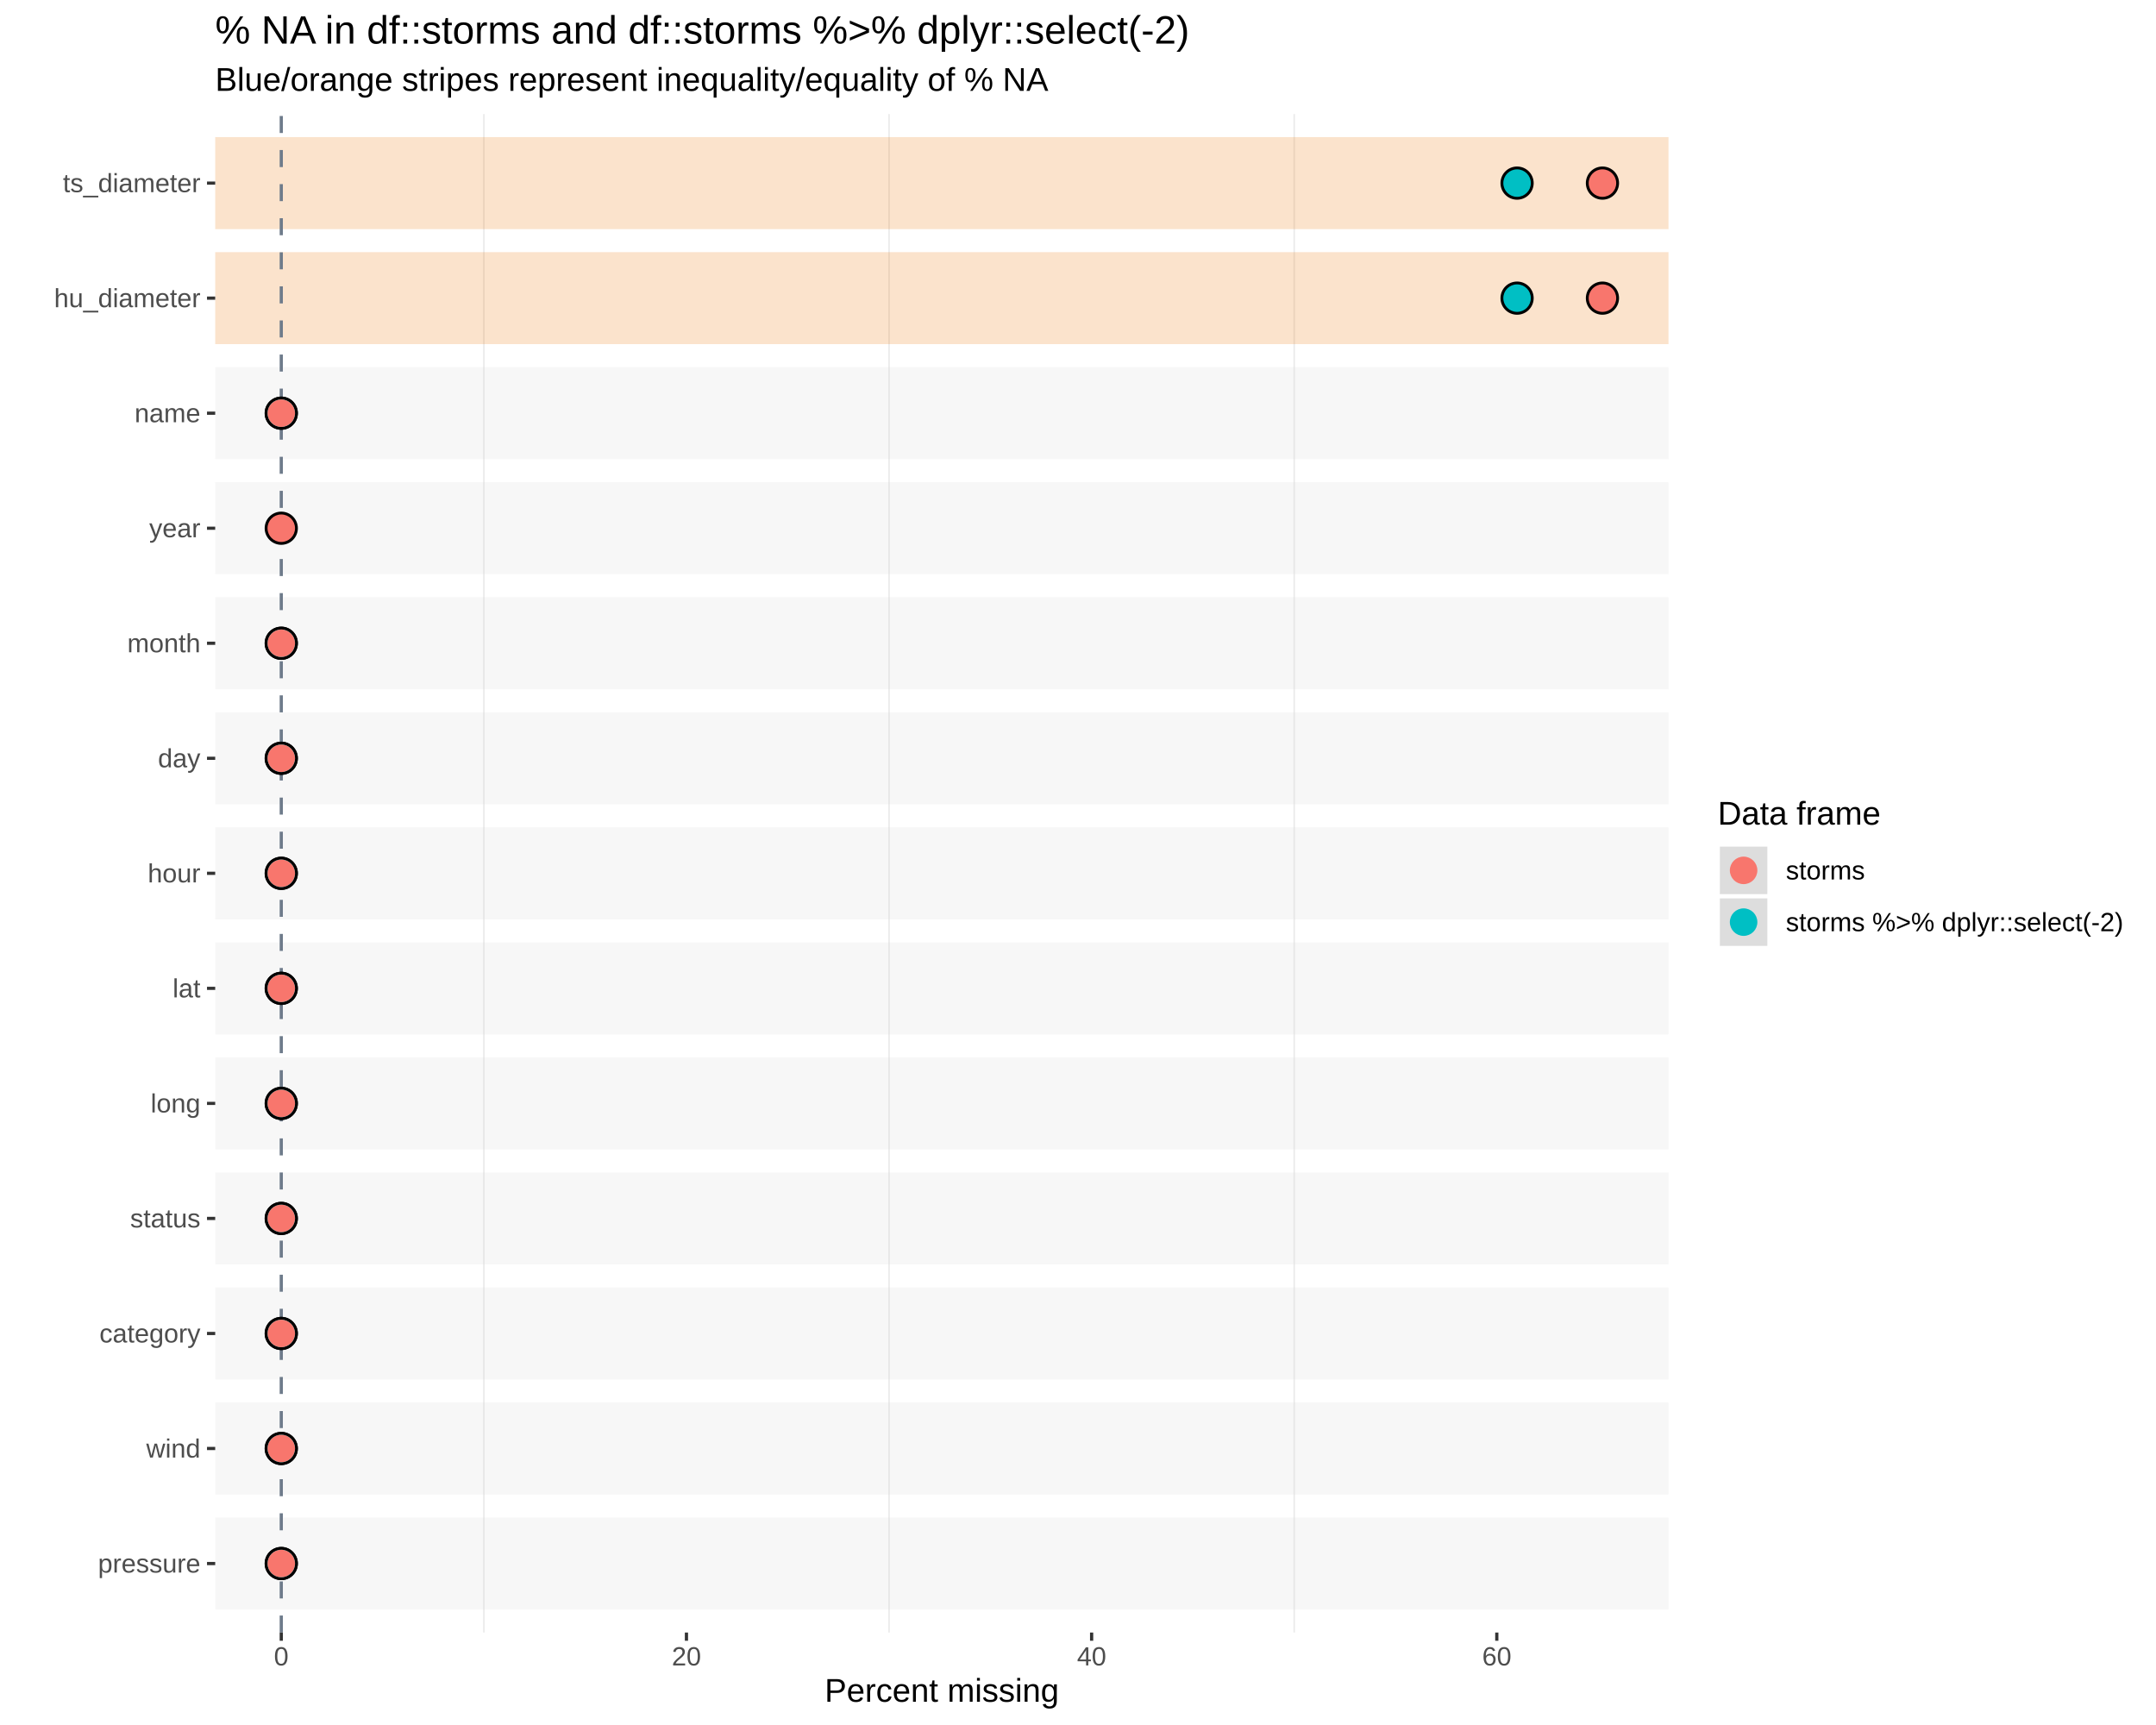
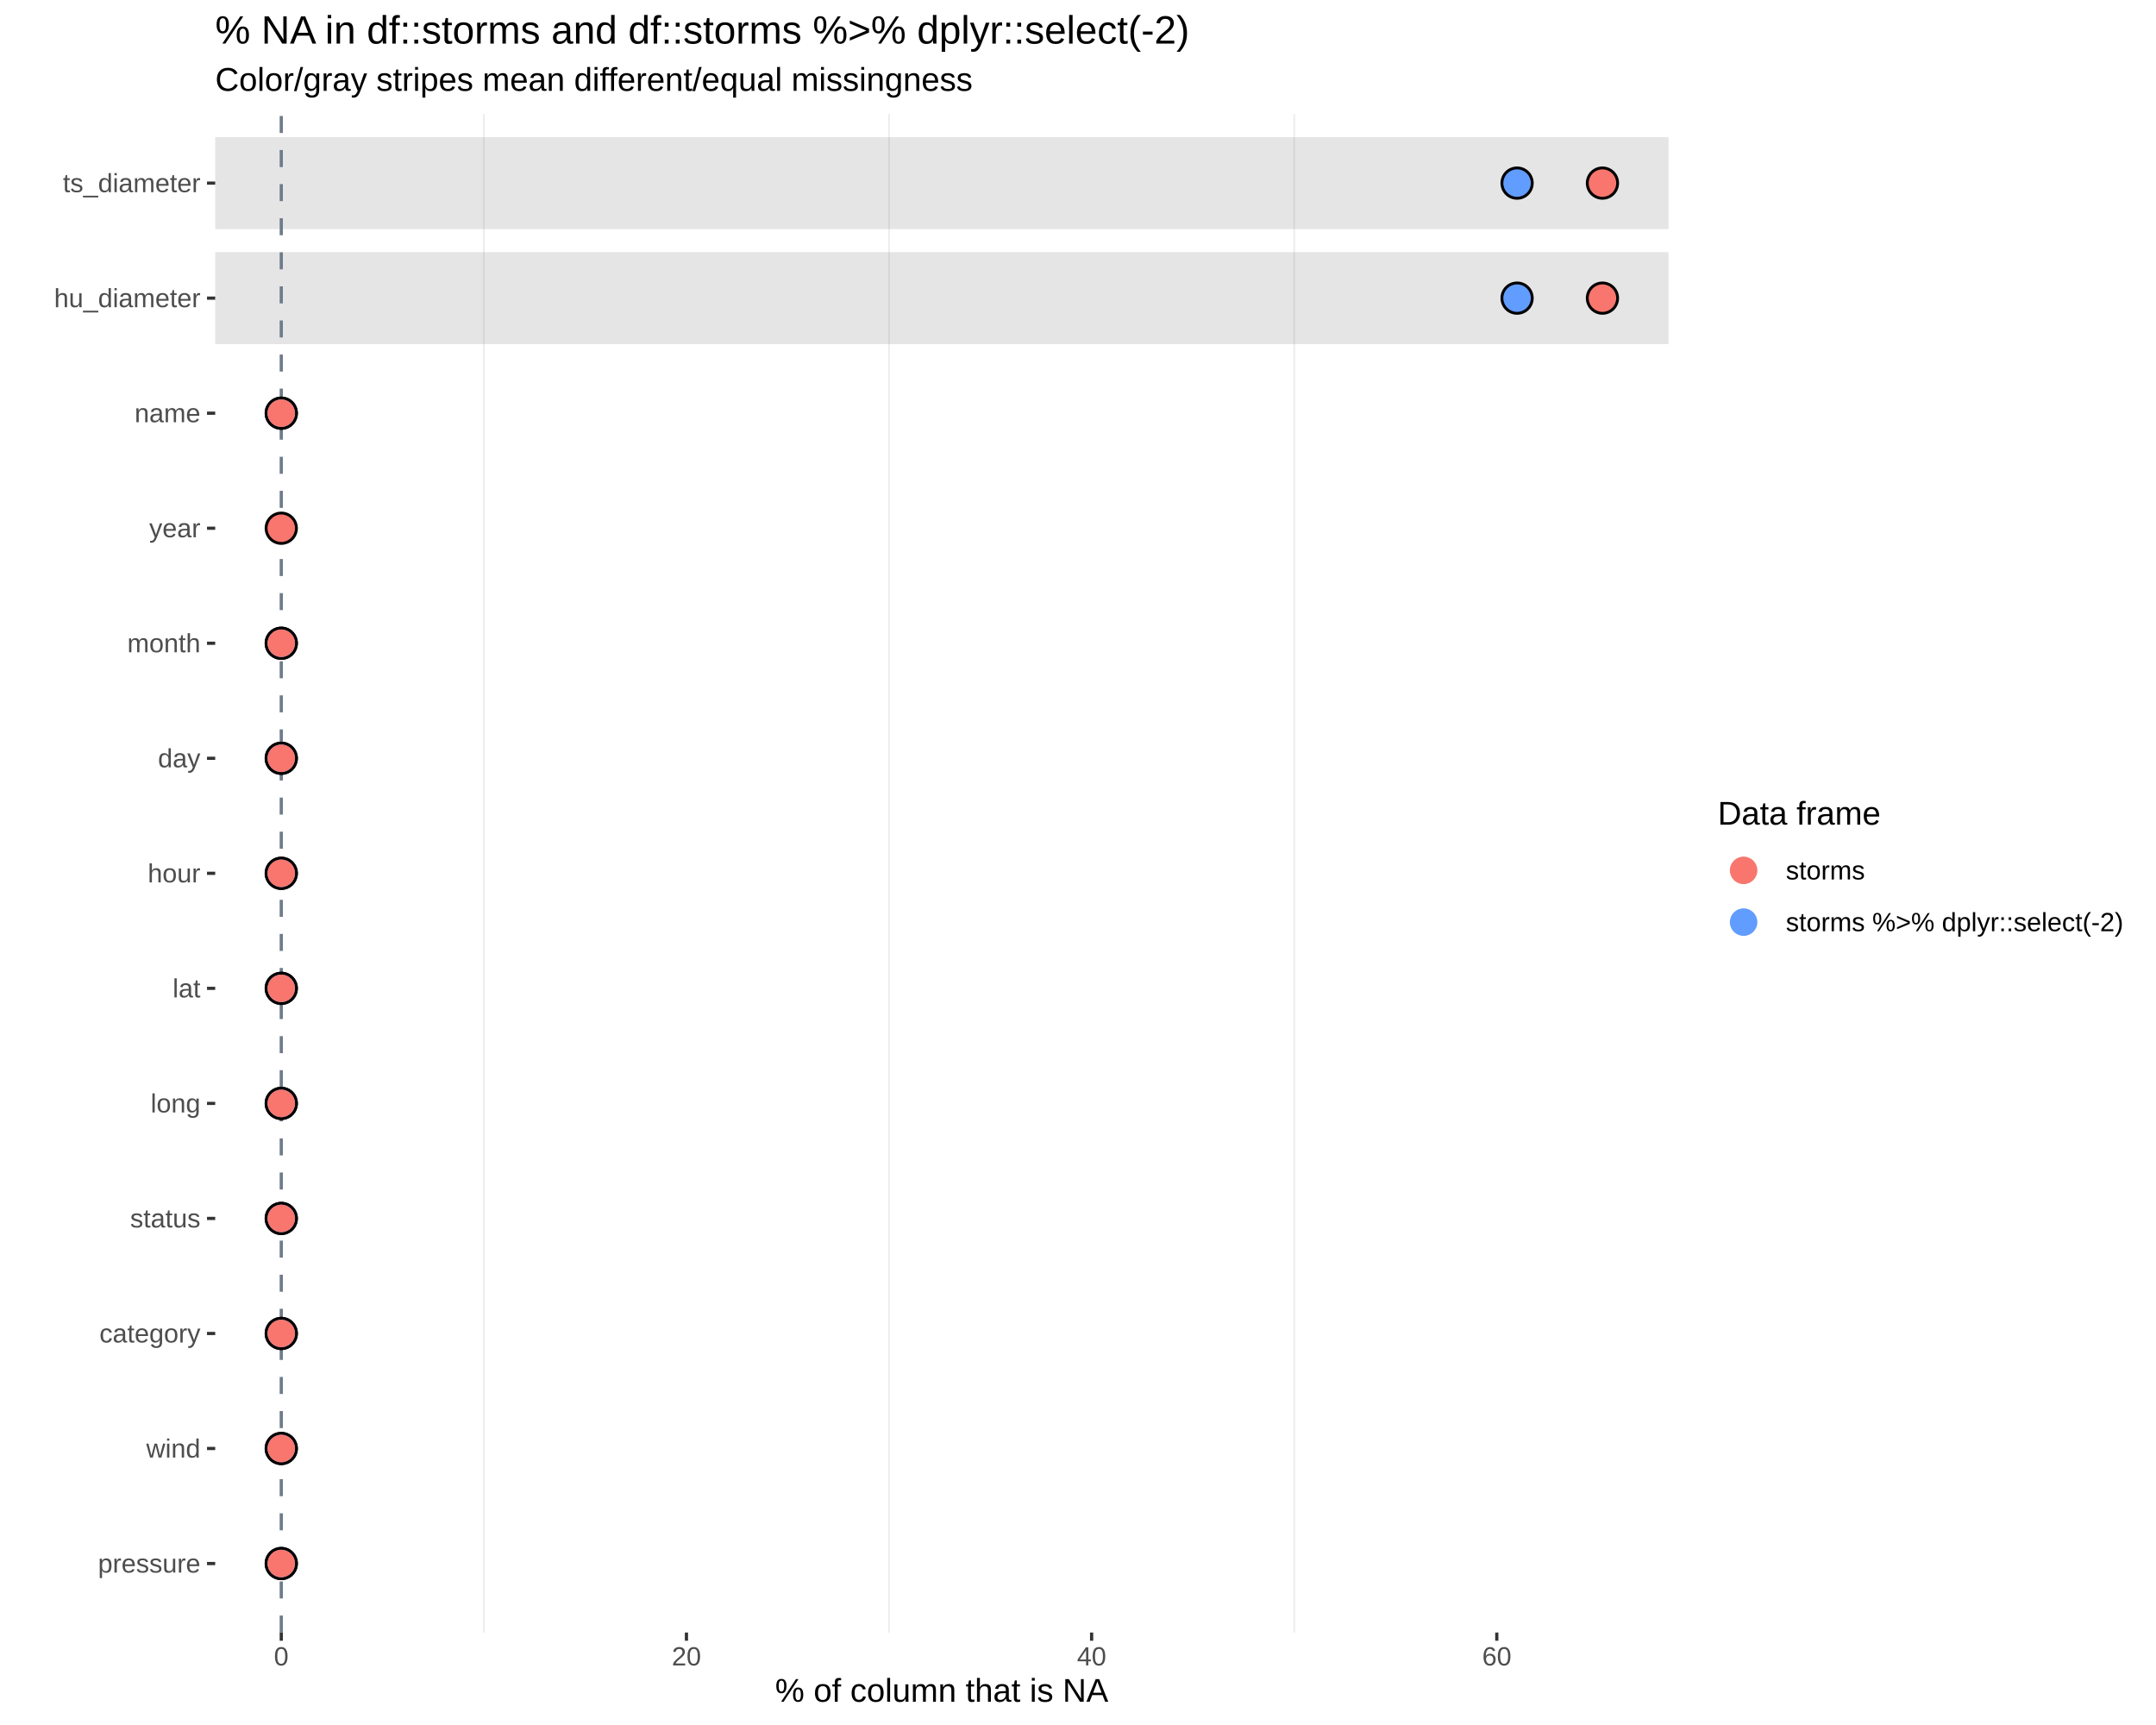
<svg xmlns="http://www.w3.org/2000/svg" viewBox="0 0 720.00 576.00">
  <defs>
    <style type="text/css">
    line, polyline, polygon, path, rect, circle {
      fill: none;
      stroke: #000000;
      stroke-linecap: round;
      stroke-linejoin: round;
      stroke-miterlimit: 10.00;
    }
  </style>
  </defs>
  <rect width="100%" height="100%" style="stroke: none; fill: #FFFFFF;" />
  <rect x="0.00" y="0.00" width="720.00" height="576.00" style="stroke-width: 1.07; stroke: #FFFFFF; fill: #FFFFFF;" />
  <defs>
    <clipPath id="cpNzEuODd8NTU3LjIwfDU0NS4xM3wzOC4wOQ==">
      <rect x="71.87" y="38.09" width="485.33" height="507.04" />
    </clipPath>
  </defs>
  <rect x="71.87" y="38.09" width="485.33" height="507.04" style="stroke-width: 1.07; stroke: none; fill: #FFFFFF;" clip-path="url(#cpNzEuODd8NTU3LjIwfDU0NS4xM3wzOC4wOQ==)" />
  <polyline points="161.59,545.13 161.59,38.09 " style="stroke-width: 0.53; stroke: #EBEBEB; stroke-linecap: butt;" clip-path="url(#cpNzEuODd8NTU3LjIwfDU0NS4xM3wzOC4wOQ==)" />
  <polyline points="296.90,545.13 296.90,38.09 " style="stroke-width: 0.53; stroke: #EBEBEB; stroke-linecap: butt;" clip-path="url(#cpNzEuODd8NTU3LjIwfDU0NS4xM3wzOC4wOQ==)" />
  <polyline points="432.21,545.13 432.21,38.09 " style="stroke-width: 0.53; stroke: #EBEBEB; stroke-linecap: butt;" clip-path="url(#cpNzEuODd8NTU3LjIwfDU0NS4xM3wzOC4wOQ==)" />
-   <rect x="-582.62" y="506.72" width="2029.66" height="30.73" style="stroke-width: 1.07; stroke: none; stroke-linecap: square; stroke-linejoin: miter; fill: #D9D9D9; fill-opacity: 0.20;" clip-path="url(#cpNzEuODd8NTU3LjIwfDU0NS4xM3wzOC4wOQ==)" />
-   <rect x="-582.62" y="468.31" width="2029.66" height="30.73" style="stroke-width: 1.07; stroke: none; stroke-linecap: square; stroke-linejoin: miter; fill: #D9D9D9; fill-opacity: 0.20;" clip-path="url(#cpNzEuODd8NTU3LjIwfDU0NS4xM3wzOC4wOQ==)" />
-   <rect x="-582.62" y="429.90" width="2029.66" height="30.73" style="stroke-width: 1.07; stroke: none; stroke-linecap: square; stroke-linejoin: miter; fill: #D9D9D9; fill-opacity: 0.20;" clip-path="url(#cpNzEuODd8NTU3LjIwfDU0NS4xM3wzOC4wOQ==)" />
-   <rect x="-582.62" y="391.48" width="2029.66" height="30.73" style="stroke-width: 1.07; stroke: none; stroke-linecap: square; stroke-linejoin: miter; fill: #D9D9D9; fill-opacity: 0.20;" clip-path="url(#cpNzEuODd8NTU3LjIwfDU0NS4xM3wzOC4wOQ==)" />
-   <rect x="-582.62" y="353.07" width="2029.66" height="30.73" style="stroke-width: 1.07; stroke: none; stroke-linecap: square; stroke-linejoin: miter; fill: #D9D9D9; fill-opacity: 0.20;" clip-path="url(#cpNzEuODd8NTU3LjIwfDU0NS4xM3wzOC4wOQ==)" />
-   <rect x="-582.62" y="314.66" width="2029.66" height="30.73" style="stroke-width: 1.07; stroke: none; stroke-linecap: square; stroke-linejoin: miter; fill: #D9D9D9; fill-opacity: 0.20;" clip-path="url(#cpNzEuODd8NTU3LjIwfDU0NS4xM3wzOC4wOQ==)" />
-   <rect x="-582.62" y="276.25" width="2029.66" height="30.73" style="stroke-width: 1.07; stroke: none; stroke-linecap: square; stroke-linejoin: miter; fill: #D9D9D9; fill-opacity: 0.20;" clip-path="url(#cpNzEuODd8NTU3LjIwfDU0NS4xM3wzOC4wOQ==)" />
-   <rect x="-582.62" y="237.84" width="2029.66" height="30.73" style="stroke-width: 1.07; stroke: none; stroke-linecap: square; stroke-linejoin: miter; fill: #D9D9D9; fill-opacity: 0.20;" clip-path="url(#cpNzEuODd8NTU3LjIwfDU0NS4xM3wzOC4wOQ==)" />
-   <rect x="-582.62" y="199.42" width="2029.66" height="30.73" style="stroke-width: 1.07; stroke: none; stroke-linecap: square; stroke-linejoin: miter; fill: #D9D9D9; fill-opacity: 0.20;" clip-path="url(#cpNzEuODd8NTU3LjIwfDU0NS4xM3wzOC4wOQ==)" />
-   <rect x="-582.62" y="161.01" width="2029.66" height="30.73" style="stroke-width: 1.07; stroke: none; stroke-linecap: square; stroke-linejoin: miter; fill: #D9D9D9; fill-opacity: 0.20;" clip-path="url(#cpNzEuODd8NTU3LjIwfDU0NS4xM3wzOC4wOQ==)" />
-   <rect x="-582.62" y="122.60" width="2029.66" height="30.73" style="stroke-width: 1.07; stroke: none; stroke-linecap: square; stroke-linejoin: miter; fill: #D9D9D9; fill-opacity: 0.20;" clip-path="url(#cpNzEuODd8NTU3LjIwfDU0NS4xM3wzOC4wOQ==)" />
-   <rect x="-582.62" y="84.19" width="2029.66" height="30.73" style="stroke-width: 1.07; stroke: none; stroke-linecap: square; stroke-linejoin: miter; fill: #EE7600; fill-opacity: 0.20;" clip-path="url(#cpNzEuODd8NTU3LjIwfDU0NS4xM3wzOC4wOQ==)" />
-   <rect x="-582.62" y="45.78" width="2029.66" height="30.73" style="stroke-width: 1.07; stroke: none; stroke-linecap: square; stroke-linejoin: miter; fill: #EE7600; fill-opacity: 0.20;" clip-path="url(#cpNzEuODd8NTU3LjIwfDU0NS4xM3wzOC4wOQ==)" />
-   <rect x="-582.62" y="7.37" width="2029.66" height="30.73" style="stroke-width: 1.07; stroke: none; stroke-linecap: square; stroke-linejoin: miter; fill: #D9D9D9; fill-opacity: 0.20;" clip-path="url(#cpNzEuODd8NTU3LjIwfDU0NS4xM3wzOC4wOQ==)" />
+   <rect x="-582.62" y="506.72" width="2029.66" height="30.73" style="stroke-width: 1.07; stroke: none; stroke-linecap: square; stroke-linejoin: miter;" clip-path="url(#cpNzEuODd8NTU3LjIwfDU0NS4xM3wzOC4wOQ==)" />
+   <rect x="-582.62" y="468.31" width="2029.66" height="30.73" style="stroke-width: 1.07; stroke: none; stroke-linecap: square; stroke-linejoin: miter;" clip-path="url(#cpNzEuODd8NTU3LjIwfDU0NS4xM3wzOC4wOQ==)" />
+   <rect x="-582.62" y="429.90" width="2029.66" height="30.73" style="stroke-width: 1.07; stroke: none; stroke-linecap: square; stroke-linejoin: miter;" clip-path="url(#cpNzEuODd8NTU3LjIwfDU0NS4xM3wzOC4wOQ==)" />
+   <rect x="-582.62" y="391.48" width="2029.66" height="30.73" style="stroke-width: 1.07; stroke: none; stroke-linecap: square; stroke-linejoin: miter;" clip-path="url(#cpNzEuODd8NTU3LjIwfDU0NS4xM3wzOC4wOQ==)" />
+   <rect x="-582.62" y="353.07" width="2029.66" height="30.73" style="stroke-width: 1.07; stroke: none; stroke-linecap: square; stroke-linejoin: miter;" clip-path="url(#cpNzEuODd8NTU3LjIwfDU0NS4xM3wzOC4wOQ==)" />
+   <rect x="-582.62" y="314.66" width="2029.66" height="30.73" style="stroke-width: 1.07; stroke: none; stroke-linecap: square; stroke-linejoin: miter;" clip-path="url(#cpNzEuODd8NTU3LjIwfDU0NS4xM3wzOC4wOQ==)" />
+   <rect x="-582.62" y="276.25" width="2029.66" height="30.73" style="stroke-width: 1.07; stroke: none; stroke-linecap: square; stroke-linejoin: miter;" clip-path="url(#cpNzEuODd8NTU3LjIwfDU0NS4xM3wzOC4wOQ==)" />
+   <rect x="-582.62" y="237.84" width="2029.66" height="30.73" style="stroke-width: 1.07; stroke: none; stroke-linecap: square; stroke-linejoin: miter;" clip-path="url(#cpNzEuODd8NTU3LjIwfDU0NS4xM3wzOC4wOQ==)" />
+   <rect x="-582.62" y="199.42" width="2029.66" height="30.73" style="stroke-width: 1.07; stroke: none; stroke-linecap: square; stroke-linejoin: miter;" clip-path="url(#cpNzEuODd8NTU3LjIwfDU0NS4xM3wzOC4wOQ==)" />
+   <rect x="-582.62" y="161.01" width="2029.66" height="30.73" style="stroke-width: 1.07; stroke: none; stroke-linecap: square; stroke-linejoin: miter;" clip-path="url(#cpNzEuODd8NTU3LjIwfDU0NS4xM3wzOC4wOQ==)" />
+   <rect x="-582.62" y="122.60" width="2029.66" height="30.73" style="stroke-width: 1.07; stroke: none; stroke-linecap: square; stroke-linejoin: miter;" clip-path="url(#cpNzEuODd8NTU3LjIwfDU0NS4xM3wzOC4wOQ==)" />
+   <rect x="-582.62" y="84.19" width="2029.66" height="30.73" style="stroke-width: 1.07; stroke: none; stroke-linecap: square; stroke-linejoin: miter; fill: #7F7F7F; fill-opacity: 0.20;" clip-path="url(#cpNzEuODd8NTU3LjIwfDU0NS4xM3wzOC4wOQ==)" />
+   <rect x="-582.62" y="45.78" width="2029.66" height="30.73" style="stroke-width: 1.07; stroke: none; stroke-linecap: square; stroke-linejoin: miter; fill: #7F7F7F; fill-opacity: 0.20;" clip-path="url(#cpNzEuODd8NTU3LjIwfDU0NS4xM3wzOC4wOQ==)" />
+   <rect x="-582.62" y="7.37" width="2029.66" height="30.73" style="stroke-width: 1.07; stroke: none; stroke-linecap: square; stroke-linejoin: miter;" clip-path="url(#cpNzEuODd8NTU3LjIwfDU0NS4xM3wzOC4wOQ==)" />
  <line x1="93.93" y1="545.13" x2="93.93" y2="38.09" style="stroke-width: 1.07; stroke: #6E7B8B; stroke-dasharray: 5.69,5.69; stroke-linecap: butt;" clip-path="url(#cpNzEuODd8NTU3LjIwfDU0NS4xM3wzOC4wOQ==)" />
  <circle cx="93.93" cy="522.08" r="3.89pt" style="stroke-width: 0.71; fill: #000000;" clip-path="url(#cpNzEuODd8NTU3LjIwfDU0NS4xM3wzOC4wOQ==)" />
  <circle cx="93.93" cy="483.67" r="3.89pt" style="stroke-width: 0.71; fill: #000000;" clip-path="url(#cpNzEuODd8NTU3LjIwfDU0NS4xM3wzOC4wOQ==)" />
  <circle cx="93.93" cy="445.26" r="3.89pt" style="stroke-width: 0.71; fill: #000000;" clip-path="url(#cpNzEuODd8NTU3LjIwfDU0NS4xM3wzOC4wOQ==)" />
  <circle cx="93.93" cy="406.85" r="3.89pt" style="stroke-width: 0.71; fill: #000000;" clip-path="url(#cpNzEuODd8NTU3LjIwfDU0NS4xM3wzOC4wOQ==)" />
  <circle cx="93.93" cy="368.44" r="3.89pt" style="stroke-width: 0.71; fill: #000000;" clip-path="url(#cpNzEuODd8NTU3LjIwfDU0NS4xM3wzOC4wOQ==)" />
  <circle cx="93.93" cy="330.02" r="3.89pt" style="stroke-width: 0.71; fill: #000000;" clip-path="url(#cpNzEuODd8NTU3LjIwfDU0NS4xM3wzOC4wOQ==)" />
  <circle cx="93.93" cy="291.61" r="3.89pt" style="stroke-width: 0.71; fill: #000000;" clip-path="url(#cpNzEuODd8NTU3LjIwfDU0NS4xM3wzOC4wOQ==)" />
  <circle cx="93.93" cy="253.20" r="3.89pt" style="stroke-width: 0.71; fill: #000000;" clip-path="url(#cpNzEuODd8NTU3LjIwfDU0NS4xM3wzOC4wOQ==)" />
  <circle cx="93.93" cy="214.79" r="3.89pt" style="stroke-width: 0.71; fill: #000000;" clip-path="url(#cpNzEuODd8NTU3LjIwfDU0NS4xM3wzOC4wOQ==)" />
  <circle cx="93.93" cy="137.97" r="3.89pt" style="stroke-width: 0.71; fill: #000000;" clip-path="url(#cpNzEuODd8NTU3LjIwfDU0NS4xM3wzOC4wOQ==)" />
  <circle cx="506.63" cy="99.55" r="3.89pt" style="stroke-width: 0.71; fill: #000000;" clip-path="url(#cpNzEuODd8NTU3LjIwfDU0NS4xM3wzOC4wOQ==)" />
  <circle cx="506.63" cy="61.14" r="3.89pt" style="stroke-width: 0.71; fill: #000000;" clip-path="url(#cpNzEuODd8NTU3LjIwfDU0NS4xM3wzOC4wOQ==)" />
  <circle cx="93.93" cy="522.08" r="3.89pt" style="stroke-width: 0.71; fill: #000000;" clip-path="url(#cpNzEuODd8NTU3LjIwfDU0NS4xM3wzOC4wOQ==)" />
  <circle cx="93.93" cy="483.67" r="3.89pt" style="stroke-width: 0.71; fill: #000000;" clip-path="url(#cpNzEuODd8NTU3LjIwfDU0NS4xM3wzOC4wOQ==)" />
  <circle cx="93.93" cy="445.26" r="3.89pt" style="stroke-width: 0.71; fill: #000000;" clip-path="url(#cpNzEuODd8NTU3LjIwfDU0NS4xM3wzOC4wOQ==)" />
  <circle cx="93.93" cy="406.85" r="3.89pt" style="stroke-width: 0.71; fill: #000000;" clip-path="url(#cpNzEuODd8NTU3LjIwfDU0NS4xM3wzOC4wOQ==)" />
  <circle cx="93.93" cy="368.44" r="3.89pt" style="stroke-width: 0.71; fill: #000000;" clip-path="url(#cpNzEuODd8NTU3LjIwfDU0NS4xM3wzOC4wOQ==)" />
  <circle cx="93.93" cy="330.02" r="3.89pt" style="stroke-width: 0.71; fill: #000000;" clip-path="url(#cpNzEuODd8NTU3LjIwfDU0NS4xM3wzOC4wOQ==)" />
  <circle cx="93.93" cy="291.61" r="3.89pt" style="stroke-width: 0.71; fill: #000000;" clip-path="url(#cpNzEuODd8NTU3LjIwfDU0NS4xM3wzOC4wOQ==)" />
  <circle cx="93.93" cy="253.20" r="3.89pt" style="stroke-width: 0.71; fill: #000000;" clip-path="url(#cpNzEuODd8NTU3LjIwfDU0NS4xM3wzOC4wOQ==)" />
  <circle cx="93.93" cy="214.79" r="3.89pt" style="stroke-width: 0.71; fill: #000000;" clip-path="url(#cpNzEuODd8NTU3LjIwfDU0NS4xM3wzOC4wOQ==)" />
  <circle cx="93.93" cy="176.38" r="3.89pt" style="stroke-width: 0.71; fill: #000000;" clip-path="url(#cpNzEuODd8NTU3LjIwfDU0NS4xM3wzOC4wOQ==)" />
  <circle cx="93.93" cy="137.97" r="3.89pt" style="stroke-width: 0.71; fill: #000000;" clip-path="url(#cpNzEuODd8NTU3LjIwfDU0NS4xM3wzOC4wOQ==)" />
  <circle cx="535.14" cy="99.55" r="3.89pt" style="stroke-width: 0.71; fill: #000000;" clip-path="url(#cpNzEuODd8NTU3LjIwfDU0NS4xM3wzOC4wOQ==)" />
  <circle cx="535.14" cy="61.14" r="3.89pt" style="stroke-width: 0.71; fill: #000000;" clip-path="url(#cpNzEuODd8NTU3LjIwfDU0NS4xM3wzOC4wOQ==)" />
-   <circle cx="93.93" cy="522.08" r="3.18pt" style="stroke-width: 0.71; stroke: #00BFC4; fill: #00BFC4;" clip-path="url(#cpNzEuODd8NTU3LjIwfDU0NS4xM3wzOC4wOQ==)" />
-   <circle cx="93.93" cy="483.67" r="3.18pt" style="stroke-width: 0.71; stroke: #00BFC4; fill: #00BFC4;" clip-path="url(#cpNzEuODd8NTU3LjIwfDU0NS4xM3wzOC4wOQ==)" />
-   <circle cx="93.93" cy="445.26" r="3.18pt" style="stroke-width: 0.71; stroke: #00BFC4; fill: #00BFC4;" clip-path="url(#cpNzEuODd8NTU3LjIwfDU0NS4xM3wzOC4wOQ==)" />
-   <circle cx="93.93" cy="406.85" r="3.18pt" style="stroke-width: 0.71; stroke: #00BFC4; fill: #00BFC4;" clip-path="url(#cpNzEuODd8NTU3LjIwfDU0NS4xM3wzOC4wOQ==)" />
-   <circle cx="93.93" cy="368.44" r="3.18pt" style="stroke-width: 0.71; stroke: #00BFC4; fill: #00BFC4;" clip-path="url(#cpNzEuODd8NTU3LjIwfDU0NS4xM3wzOC4wOQ==)" />
-   <circle cx="93.93" cy="330.02" r="3.18pt" style="stroke-width: 0.71; stroke: #00BFC4; fill: #00BFC4;" clip-path="url(#cpNzEuODd8NTU3LjIwfDU0NS4xM3wzOC4wOQ==)" />
-   <circle cx="93.93" cy="291.61" r="3.18pt" style="stroke-width: 0.71; stroke: #00BFC4; fill: #00BFC4;" clip-path="url(#cpNzEuODd8NTU3LjIwfDU0NS4xM3wzOC4wOQ==)" />
-   <circle cx="93.93" cy="253.20" r="3.18pt" style="stroke-width: 0.71; stroke: #00BFC4; fill: #00BFC4;" clip-path="url(#cpNzEuODd8NTU3LjIwfDU0NS4xM3wzOC4wOQ==)" />
-   <circle cx="93.93" cy="214.79" r="3.18pt" style="stroke-width: 0.71; stroke: #00BFC4; fill: #00BFC4;" clip-path="url(#cpNzEuODd8NTU3LjIwfDU0NS4xM3wzOC4wOQ==)" />
-   <circle cx="93.93" cy="137.97" r="3.18pt" style="stroke-width: 0.71; stroke: #00BFC4; fill: #00BFC4;" clip-path="url(#cpNzEuODd8NTU3LjIwfDU0NS4xM3wzOC4wOQ==)" />
-   <circle cx="506.63" cy="99.55" r="3.18pt" style="stroke-width: 0.71; stroke: #00BFC4; fill: #00BFC4;" clip-path="url(#cpNzEuODd8NTU3LjIwfDU0NS4xM3wzOC4wOQ==)" />
-   <circle cx="506.63" cy="61.14" r="3.18pt" style="stroke-width: 0.71; stroke: #00BFC4; fill: #00BFC4;" clip-path="url(#cpNzEuODd8NTU3LjIwfDU0NS4xM3wzOC4wOQ==)" />
+   <circle cx="93.93" cy="522.08" r="3.18pt" style="stroke-width: 0.71; stroke: #619CFF; fill: #619CFF;" clip-path="url(#cpNzEuODd8NTU3LjIwfDU0NS4xM3wzOC4wOQ==)" />
+   <circle cx="93.93" cy="483.67" r="3.18pt" style="stroke-width: 0.71; stroke: #619CFF; fill: #619CFF;" clip-path="url(#cpNzEuODd8NTU3LjIwfDU0NS4xM3wzOC4wOQ==)" />
+   <circle cx="93.93" cy="445.26" r="3.18pt" style="stroke-width: 0.71; stroke: #619CFF; fill: #619CFF;" clip-path="url(#cpNzEuODd8NTU3LjIwfDU0NS4xM3wzOC4wOQ==)" />
+   <circle cx="93.93" cy="406.85" r="3.18pt" style="stroke-width: 0.71; stroke: #619CFF; fill: #619CFF;" clip-path="url(#cpNzEuODd8NTU3LjIwfDU0NS4xM3wzOC4wOQ==)" />
+   <circle cx="93.93" cy="368.44" r="3.18pt" style="stroke-width: 0.71; stroke: #619CFF; fill: #619CFF;" clip-path="url(#cpNzEuODd8NTU3LjIwfDU0NS4xM3wzOC4wOQ==)" />
+   <circle cx="93.93" cy="330.02" r="3.18pt" style="stroke-width: 0.71; stroke: #619CFF; fill: #619CFF;" clip-path="url(#cpNzEuODd8NTU3LjIwfDU0NS4xM3wzOC4wOQ==)" />
+   <circle cx="93.93" cy="291.61" r="3.18pt" style="stroke-width: 0.71; stroke: #619CFF; fill: #619CFF;" clip-path="url(#cpNzEuODd8NTU3LjIwfDU0NS4xM3wzOC4wOQ==)" />
+   <circle cx="93.93" cy="253.20" r="3.18pt" style="stroke-width: 0.71; stroke: #619CFF; fill: #619CFF;" clip-path="url(#cpNzEuODd8NTU3LjIwfDU0NS4xM3wzOC4wOQ==)" />
+   <circle cx="93.93" cy="214.79" r="3.18pt" style="stroke-width: 0.71; stroke: #619CFF; fill: #619CFF;" clip-path="url(#cpNzEuODd8NTU3LjIwfDU0NS4xM3wzOC4wOQ==)" />
+   <circle cx="93.93" cy="137.97" r="3.18pt" style="stroke-width: 0.71; stroke: #619CFF; fill: #619CFF;" clip-path="url(#cpNzEuODd8NTU3LjIwfDU0NS4xM3wzOC4wOQ==)" />
+   <circle cx="506.63" cy="99.55" r="3.18pt" style="stroke-width: 0.71; stroke: #619CFF; fill: #619CFF;" clip-path="url(#cpNzEuODd8NTU3LjIwfDU0NS4xM3wzOC4wOQ==)" />
+   <circle cx="506.63" cy="61.14" r="3.18pt" style="stroke-width: 0.71; stroke: #619CFF; fill: #619CFF;" clip-path="url(#cpNzEuODd8NTU3LjIwfDU0NS4xM3wzOC4wOQ==)" />
  <circle cx="93.93" cy="522.08" r="3.18pt" style="stroke-width: 0.71; stroke: #F8766D; fill: #F8766D;" clip-path="url(#cpNzEuODd8NTU3LjIwfDU0NS4xM3wzOC4wOQ==)" />
  <circle cx="93.93" cy="483.67" r="3.18pt" style="stroke-width: 0.71; stroke: #F8766D; fill: #F8766D;" clip-path="url(#cpNzEuODd8NTU3LjIwfDU0NS4xM3wzOC4wOQ==)" />
  <circle cx="93.93" cy="445.26" r="3.18pt" style="stroke-width: 0.71; stroke: #F8766D; fill: #F8766D;" clip-path="url(#cpNzEuODd8NTU3LjIwfDU0NS4xM3wzOC4wOQ==)" />
  <circle cx="93.93" cy="406.85" r="3.18pt" style="stroke-width: 0.71; stroke: #F8766D; fill: #F8766D;" clip-path="url(#cpNzEuODd8NTU3LjIwfDU0NS4xM3wzOC4wOQ==)" />
  <circle cx="93.93" cy="368.44" r="3.18pt" style="stroke-width: 0.71; stroke: #F8766D; fill: #F8766D;" clip-path="url(#cpNzEuODd8NTU3LjIwfDU0NS4xM3wzOC4wOQ==)" />
  <circle cx="93.93" cy="330.02" r="3.18pt" style="stroke-width: 0.71; stroke: #F8766D; fill: #F8766D;" clip-path="url(#cpNzEuODd8NTU3LjIwfDU0NS4xM3wzOC4wOQ==)" />
  <circle cx="93.93" cy="291.61" r="3.18pt" style="stroke-width: 0.71; stroke: #F8766D; fill: #F8766D;" clip-path="url(#cpNzEuODd8NTU3LjIwfDU0NS4xM3wzOC4wOQ==)" />
  <circle cx="93.93" cy="253.20" r="3.18pt" style="stroke-width: 0.71; stroke: #F8766D; fill: #F8766D;" clip-path="url(#cpNzEuODd8NTU3LjIwfDU0NS4xM3wzOC4wOQ==)" />
  <circle cx="93.93" cy="214.79" r="3.18pt" style="stroke-width: 0.71; stroke: #F8766D; fill: #F8766D;" clip-path="url(#cpNzEuODd8NTU3LjIwfDU0NS4xM3wzOC4wOQ==)" />
  <circle cx="93.93" cy="176.38" r="3.18pt" style="stroke-width: 0.71; stroke: #F8766D; fill: #F8766D;" clip-path="url(#cpNzEuODd8NTU3LjIwfDU0NS4xM3wzOC4wOQ==)" />
  <circle cx="93.93" cy="137.97" r="3.18pt" style="stroke-width: 0.71; stroke: #F8766D; fill: #F8766D;" clip-path="url(#cpNzEuODd8NTU3LjIwfDU0NS4xM3wzOC4wOQ==)" />
  <circle cx="535.14" cy="99.55" r="3.18pt" style="stroke-width: 0.71; stroke: #F8766D; fill: #F8766D;" clip-path="url(#cpNzEuODd8NTU3LjIwfDU0NS4xM3wzOC4wOQ==)" />
  <circle cx="535.14" cy="61.14" r="3.18pt" style="stroke-width: 0.71; stroke: #F8766D; fill: #F8766D;" clip-path="url(#cpNzEuODd8NTU3LjIwfDU0NS4xM3wzOC4wOQ==)" />
  <defs>
    <clipPath id="cpMC4wMHw3MjAuMDB8NTc2LjAwfDAuMDA=">
      <rect x="0.00" y="0.00" width="720.00" height="576.00" />
    </clipPath>
  </defs>
  <g clip-path="url(#cpMC4wMHw3MjAuMDB8NTc2LjAwfDAuMDA=)">
    <text x="32.72" y="525.11" style="font-size: 8.80px; fill: #4D4D4D; font-family: Liberation Sans;" textLength="34.22px" lengthAdjust="spacingAndGlyphs">pressure</text>
  </g>
  <g clip-path="url(#cpMC4wMHw3MjAuMDB8NTc2LjAwfDAuMDA=)">
    <text x="48.84" y="486.70" style="font-size: 8.80px; fill: #4D4D4D; font-family: Liberation Sans;" textLength="18.09px" lengthAdjust="spacingAndGlyphs">wind</text>
  </g>
  <g clip-path="url(#cpMC4wMHw3MjAuMDB8NTc2LjAwfDAuMDA=)">
    <text x="33.20" y="448.28" style="font-size: 8.80px; fill: #4D4D4D; font-family: Liberation Sans;" textLength="33.73px" lengthAdjust="spacingAndGlyphs">category</text>
  </g>
  <g clip-path="url(#cpMC4wMHw3MjAuMDB8NTc2LjAwfDAuMDA=)">
    <text x="43.47" y="409.87" style="font-size: 8.80px; fill: #4D4D4D; font-family: Liberation Sans;" textLength="23.47px" lengthAdjust="spacingAndGlyphs">status</text>
  </g>
  <g clip-path="url(#cpMC4wMHw3MjAuMDB8NTc2LjAwfDAuMDA=)">
    <text x="50.31" y="371.46" style="font-size: 8.80px; fill: #4D4D4D; font-family: Liberation Sans;" textLength="16.62px" lengthAdjust="spacingAndGlyphs">long</text>
  </g>
  <g clip-path="url(#cpMC4wMHw3MjAuMDB8NTc2LjAwfDAuMDA=)">
    <text x="57.66" y="333.05" style="font-size: 8.80px; fill: #4D4D4D; font-family: Liberation Sans;" textLength="9.28px" lengthAdjust="spacingAndGlyphs">lat</text>
  </g>
  <g clip-path="url(#cpMC4wMHw3MjAuMDB8NTc2LjAwfDAuMDA=)">
    <text x="49.34" y="294.64" style="font-size: 8.80px; fill: #4D4D4D; font-family: Liberation Sans;" textLength="17.59px" lengthAdjust="spacingAndGlyphs">hour</text>
  </g>
  <g clip-path="url(#cpMC4wMHw3MjAuMDB8NTc2LjAwfDAuMDA=)">
    <text x="52.75" y="256.22" style="font-size: 8.80px; fill: #4D4D4D; font-family: Liberation Sans;" textLength="14.19px" lengthAdjust="spacingAndGlyphs">day</text>
  </g>
  <g clip-path="url(#cpMC4wMHw3MjAuMDB8NTc2LjAwfDAuMDA=)">
    <text x="42.50" y="217.81" style="font-size: 8.80px; fill: #4D4D4D; font-family: Liberation Sans;" textLength="24.44px" lengthAdjust="spacingAndGlyphs">month</text>
  </g>
  <g clip-path="url(#cpMC4wMHw3MjAuMDB8NTc2LjAwfDAuMDA=)">
    <text x="49.83" y="179.40" style="font-size: 8.80px; fill: #4D4D4D; font-family: Liberation Sans;" textLength="17.11px" lengthAdjust="spacingAndGlyphs">year</text>
  </g>
  <g clip-path="url(#cpMC4wMHw3MjAuMDB8NTc2LjAwfDAuMDA=)">
    <text x="44.94" y="140.99" style="font-size: 8.80px; fill: #4D4D4D; font-family: Liberation Sans;" textLength="22.00px" lengthAdjust="spacingAndGlyphs">name</text>
  </g>
  <g clip-path="url(#cpMC4wMHw3MjAuMDB8NTc2LjAwfDAuMDA=)">
    <text x="18.06" y="102.58" style="font-size: 8.80px; fill: #4D4D4D; font-family: Liberation Sans;" textLength="48.88px" lengthAdjust="spacingAndGlyphs">hu_diameter</text>
  </g>
  <g clip-path="url(#cpMC4wMHw3MjAuMDB8NTc2LjAwfDAuMDA=)">
    <text x="21.00" y="64.17" style="font-size: 8.80px; fill: #4D4D4D; font-family: Liberation Sans;" textLength="45.94px" lengthAdjust="spacingAndGlyphs">ts_diameter</text>
  </g>
  <polyline points="69.13,522.08 71.87,522.08 " style="stroke-width: 1.07; stroke: #333333; stroke-linecap: butt;" clip-path="url(#cpMC4wMHw3MjAuMDB8NTc2LjAwfDAuMDA=)" />
  <polyline points="69.13,483.67 71.87,483.67 " style="stroke-width: 1.07; stroke: #333333; stroke-linecap: butt;" clip-path="url(#cpMC4wMHw3MjAuMDB8NTc2LjAwfDAuMDA=)" />
  <polyline points="69.13,445.26 71.87,445.26 " style="stroke-width: 1.07; stroke: #333333; stroke-linecap: butt;" clip-path="url(#cpMC4wMHw3MjAuMDB8NTc2LjAwfDAuMDA=)" />
  <polyline points="69.13,406.85 71.87,406.85 " style="stroke-width: 1.07; stroke: #333333; stroke-linecap: butt;" clip-path="url(#cpMC4wMHw3MjAuMDB8NTc2LjAwfDAuMDA=)" />
  <polyline points="69.13,368.44 71.87,368.44 " style="stroke-width: 1.07; stroke: #333333; stroke-linecap: butt;" clip-path="url(#cpMC4wMHw3MjAuMDB8NTc2LjAwfDAuMDA=)" />
  <polyline points="69.13,330.02 71.87,330.02 " style="stroke-width: 1.07; stroke: #333333; stroke-linecap: butt;" clip-path="url(#cpMC4wMHw3MjAuMDB8NTc2LjAwfDAuMDA=)" />
  <polyline points="69.13,291.61 71.87,291.61 " style="stroke-width: 1.07; stroke: #333333; stroke-linecap: butt;" clip-path="url(#cpMC4wMHw3MjAuMDB8NTc2LjAwfDAuMDA=)" />
  <polyline points="69.13,253.20 71.87,253.20 " style="stroke-width: 1.07; stroke: #333333; stroke-linecap: butt;" clip-path="url(#cpMC4wMHw3MjAuMDB8NTc2LjAwfDAuMDA=)" />
  <polyline points="69.13,214.79 71.87,214.79 " style="stroke-width: 1.07; stroke: #333333; stroke-linecap: butt;" clip-path="url(#cpMC4wMHw3MjAuMDB8NTc2LjAwfDAuMDA=)" />
  <polyline points="69.13,176.38 71.87,176.38 " style="stroke-width: 1.07; stroke: #333333; stroke-linecap: butt;" clip-path="url(#cpMC4wMHw3MjAuMDB8NTc2LjAwfDAuMDA=)" />
  <polyline points="69.13,137.97 71.87,137.97 " style="stroke-width: 1.07; stroke: #333333; stroke-linecap: butt;" clip-path="url(#cpMC4wMHw3MjAuMDB8NTc2LjAwfDAuMDA=)" />
  <polyline points="69.13,99.55 71.87,99.55 " style="stroke-width: 1.07; stroke: #333333; stroke-linecap: butt;" clip-path="url(#cpMC4wMHw3MjAuMDB8NTc2LjAwfDAuMDA=)" />
  <polyline points="69.13,61.14 71.87,61.14 " style="stroke-width: 1.07; stroke: #333333; stroke-linecap: butt;" clip-path="url(#cpMC4wMHw3MjAuMDB8NTc2LjAwfDAuMDA=)" />
  <polyline points="93.93,547.87 93.93,545.13 " style="stroke-width: 1.07; stroke: #333333; stroke-linecap: butt;" clip-path="url(#cpMC4wMHw3MjAuMDB8NTc2LjAwfDAuMDA=)" />
  <polyline points="229.24,547.87 229.24,545.13 " style="stroke-width: 1.07; stroke: #333333; stroke-linecap: butt;" clip-path="url(#cpMC4wMHw3MjAuMDB8NTc2LjAwfDAuMDA=)" />
  <polyline points="364.55,547.87 364.55,545.13 " style="stroke-width: 1.07; stroke: #333333; stroke-linecap: butt;" clip-path="url(#cpMC4wMHw3MjAuMDB8NTc2LjAwfDAuMDA=)" />
  <polyline points="499.86,547.87 499.86,545.13 " style="stroke-width: 1.07; stroke: #333333; stroke-linecap: butt;" clip-path="url(#cpMC4wMHw3MjAuMDB8NTc2LjAwfDAuMDA=)" />
  <g clip-path="url(#cpMC4wMHw3MjAuMDB8NTc2LjAwfDAuMDA=)">
    <text x="91.48" y="556.11" style="font-size: 8.80px; fill: #4D4D4D; font-family: Liberation Sans;" textLength="4.89px" lengthAdjust="spacingAndGlyphs">0</text>
  </g>
  <g clip-path="url(#cpMC4wMHw3MjAuMDB8NTc2LjAwfDAuMDA=)">
    <text x="224.35" y="556.11" style="font-size: 8.80px; fill: #4D4D4D; font-family: Liberation Sans;" textLength="9.78px" lengthAdjust="spacingAndGlyphs">20</text>
  </g>
  <g clip-path="url(#cpMC4wMHw3MjAuMDB8NTc2LjAwfDAuMDA=)">
    <text x="359.66" y="556.11" style="font-size: 8.80px; fill: #4D4D4D; font-family: Liberation Sans;" textLength="9.78px" lengthAdjust="spacingAndGlyphs">40</text>
  </g>
  <g clip-path="url(#cpMC4wMHw3MjAuMDB8NTc2LjAwfDAuMDA=)">
    <text x="494.97" y="556.11" style="font-size: 8.80px; fill: #4D4D4D; font-family: Liberation Sans;" textLength="9.78px" lengthAdjust="spacingAndGlyphs">60</text>
  </g>
  <g clip-path="url(#cpMC4wMHw3MjAuMDB8NTc2LjAwfDAuMDA=)">
-     <text x="275.40" y="568.24" style="font-size: 11.00px; font-family: Liberation Sans;" textLength="78.28px" lengthAdjust="spacingAndGlyphs">Percent missing</text>
+     <text x="258.86" y="568.24" style="font-size: 11.00px; font-family: Liberation Sans;" textLength="111.34px" lengthAdjust="spacingAndGlyphs">% of column that is NA</text>
  </g>
  <rect x="568.16" y="261.19" width="146.36" height="60.84" style="stroke-width: 1.07; stroke: none; fill: #FFFFFF;" clip-path="url(#cpMC4wMHw3MjAuMDB8NTc2LjAwfDAuMDA=)" />
  <g clip-path="url(#cpMC4wMHw3MjAuMDB8NTc2LjAwfDAuMDA=)">
    <text x="573.64" y="275.37" style="font-size: 11.00px; font-family: Liberation Sans;" textLength="54.44px" lengthAdjust="spacingAndGlyphs">Data frame</text>
  </g>
  <rect x="573.64" y="281.99" width="17.28" height="17.28" style="stroke-width: 1.07; stroke: none; fill: #FFFFFF;" clip-path="url(#cpMC4wMHw3MjAuMDB8NTc2LjAwfDAuMDA=)" />
-   <rect x="574.35" y="282.70" width="15.86" height="15.86" style="stroke-width: 1.07; stroke: none; stroke-linecap: square; stroke-linejoin: miter; fill: #595959; fill-opacity: 0.20;" clip-path="url(#cpMC4wMHw3MjAuMDB8NTc2LjAwfDAuMDA=)" />
+   <rect x="574.35" y="282.70" width="15.86" height="15.86" style="stroke-width: 1.07; stroke: none; stroke-linecap: square; stroke-linejoin: miter;" clip-path="url(#cpMC4wMHw3MjAuMDB8NTc2LjAwfDAuMDA=)" />
  <circle cx="582.28" cy="290.63" r="3.18pt" style="stroke-width: 0.71; stroke: #F8766D; fill: #F8766D;" clip-path="url(#cpMC4wMHw3MjAuMDB8NTc2LjAwfDAuMDA=)" />
  <rect x="573.64" y="299.27" width="17.28" height="17.28" style="stroke-width: 1.07; stroke: none; fill: #FFFFFF;" clip-path="url(#cpMC4wMHw3MjAuMDB8NTc2LjAwfDAuMDA=)" />
-   <rect x="574.35" y="299.98" width="15.86" height="15.86" style="stroke-width: 1.07; stroke: none; stroke-linecap: square; stroke-linejoin: miter; fill: #595959; fill-opacity: 0.20;" clip-path="url(#cpMC4wMHw3MjAuMDB8NTc2LjAwfDAuMDA=)" />
-   <circle cx="582.28" cy="307.91" r="3.18pt" style="stroke-width: 0.71; stroke: #00BFC4; fill: #00BFC4;" clip-path="url(#cpMC4wMHw3MjAuMDB8NTc2LjAwfDAuMDA=)" />
+   <rect x="574.35" y="299.98" width="15.86" height="15.86" style="stroke-width: 1.07; stroke: none; stroke-linecap: square; stroke-linejoin: miter;" clip-path="url(#cpMC4wMHw3MjAuMDB8NTc2LjAwfDAuMDA=)" />
+   <circle cx="582.28" cy="307.91" r="3.18pt" style="stroke-width: 0.71; stroke: #619CFF; fill: #619CFF;" clip-path="url(#cpMC4wMHw3MjAuMDB8NTc2LjAwfDAuMDA=)" />
  <g clip-path="url(#cpMC4wMHw3MjAuMDB8NTc2LjAwfDAuMDA=)">
    <text x="596.40" y="293.66" style="font-size: 8.80px; font-family: Liberation Sans;" textLength="26.39px" lengthAdjust="spacingAndGlyphs">storms</text>
  </g>
  <g clip-path="url(#cpMC4wMHw3MjAuMDB8NTc2LjAwfDAuMDA=)">
    <text x="596.40" y="310.94" style="font-size: 8.80px; font-family: Liberation Sans;" textLength="112.64px" lengthAdjust="spacingAndGlyphs">storms %&gt;% dplyr::select(-2)</text>
  </g>
  <g clip-path="url(#cpMC4wMHw3MjAuMDB8NTc2LjAwfDAuMDA=)">
-     <text x="71.87" y="30.33" style="font-size: 11.00px; font-family: Liberation Sans;" textLength="278.41px" lengthAdjust="spacingAndGlyphs">Blue/orange stripes represent inequality/equality of % NA</text>
+     <text x="71.87" y="30.33" style="font-size: 11.00px; font-family: Liberation Sans;" textLength="253.05px" lengthAdjust="spacingAndGlyphs">Color/gray stripes mean different/equal missingness</text>
  </g>
  <g clip-path="url(#cpMC4wMHw3MjAuMDB8NTc2LjAwfDAuMDA=)">
    <text x="71.87" y="14.56" style="font-size: 13.20px; font-family: Liberation Sans;" textLength="324.81px" lengthAdjust="spacingAndGlyphs">% NA in df::storms and df::storms %&gt;% dplyr::select(-2)</text>
  </g>
</svg>
